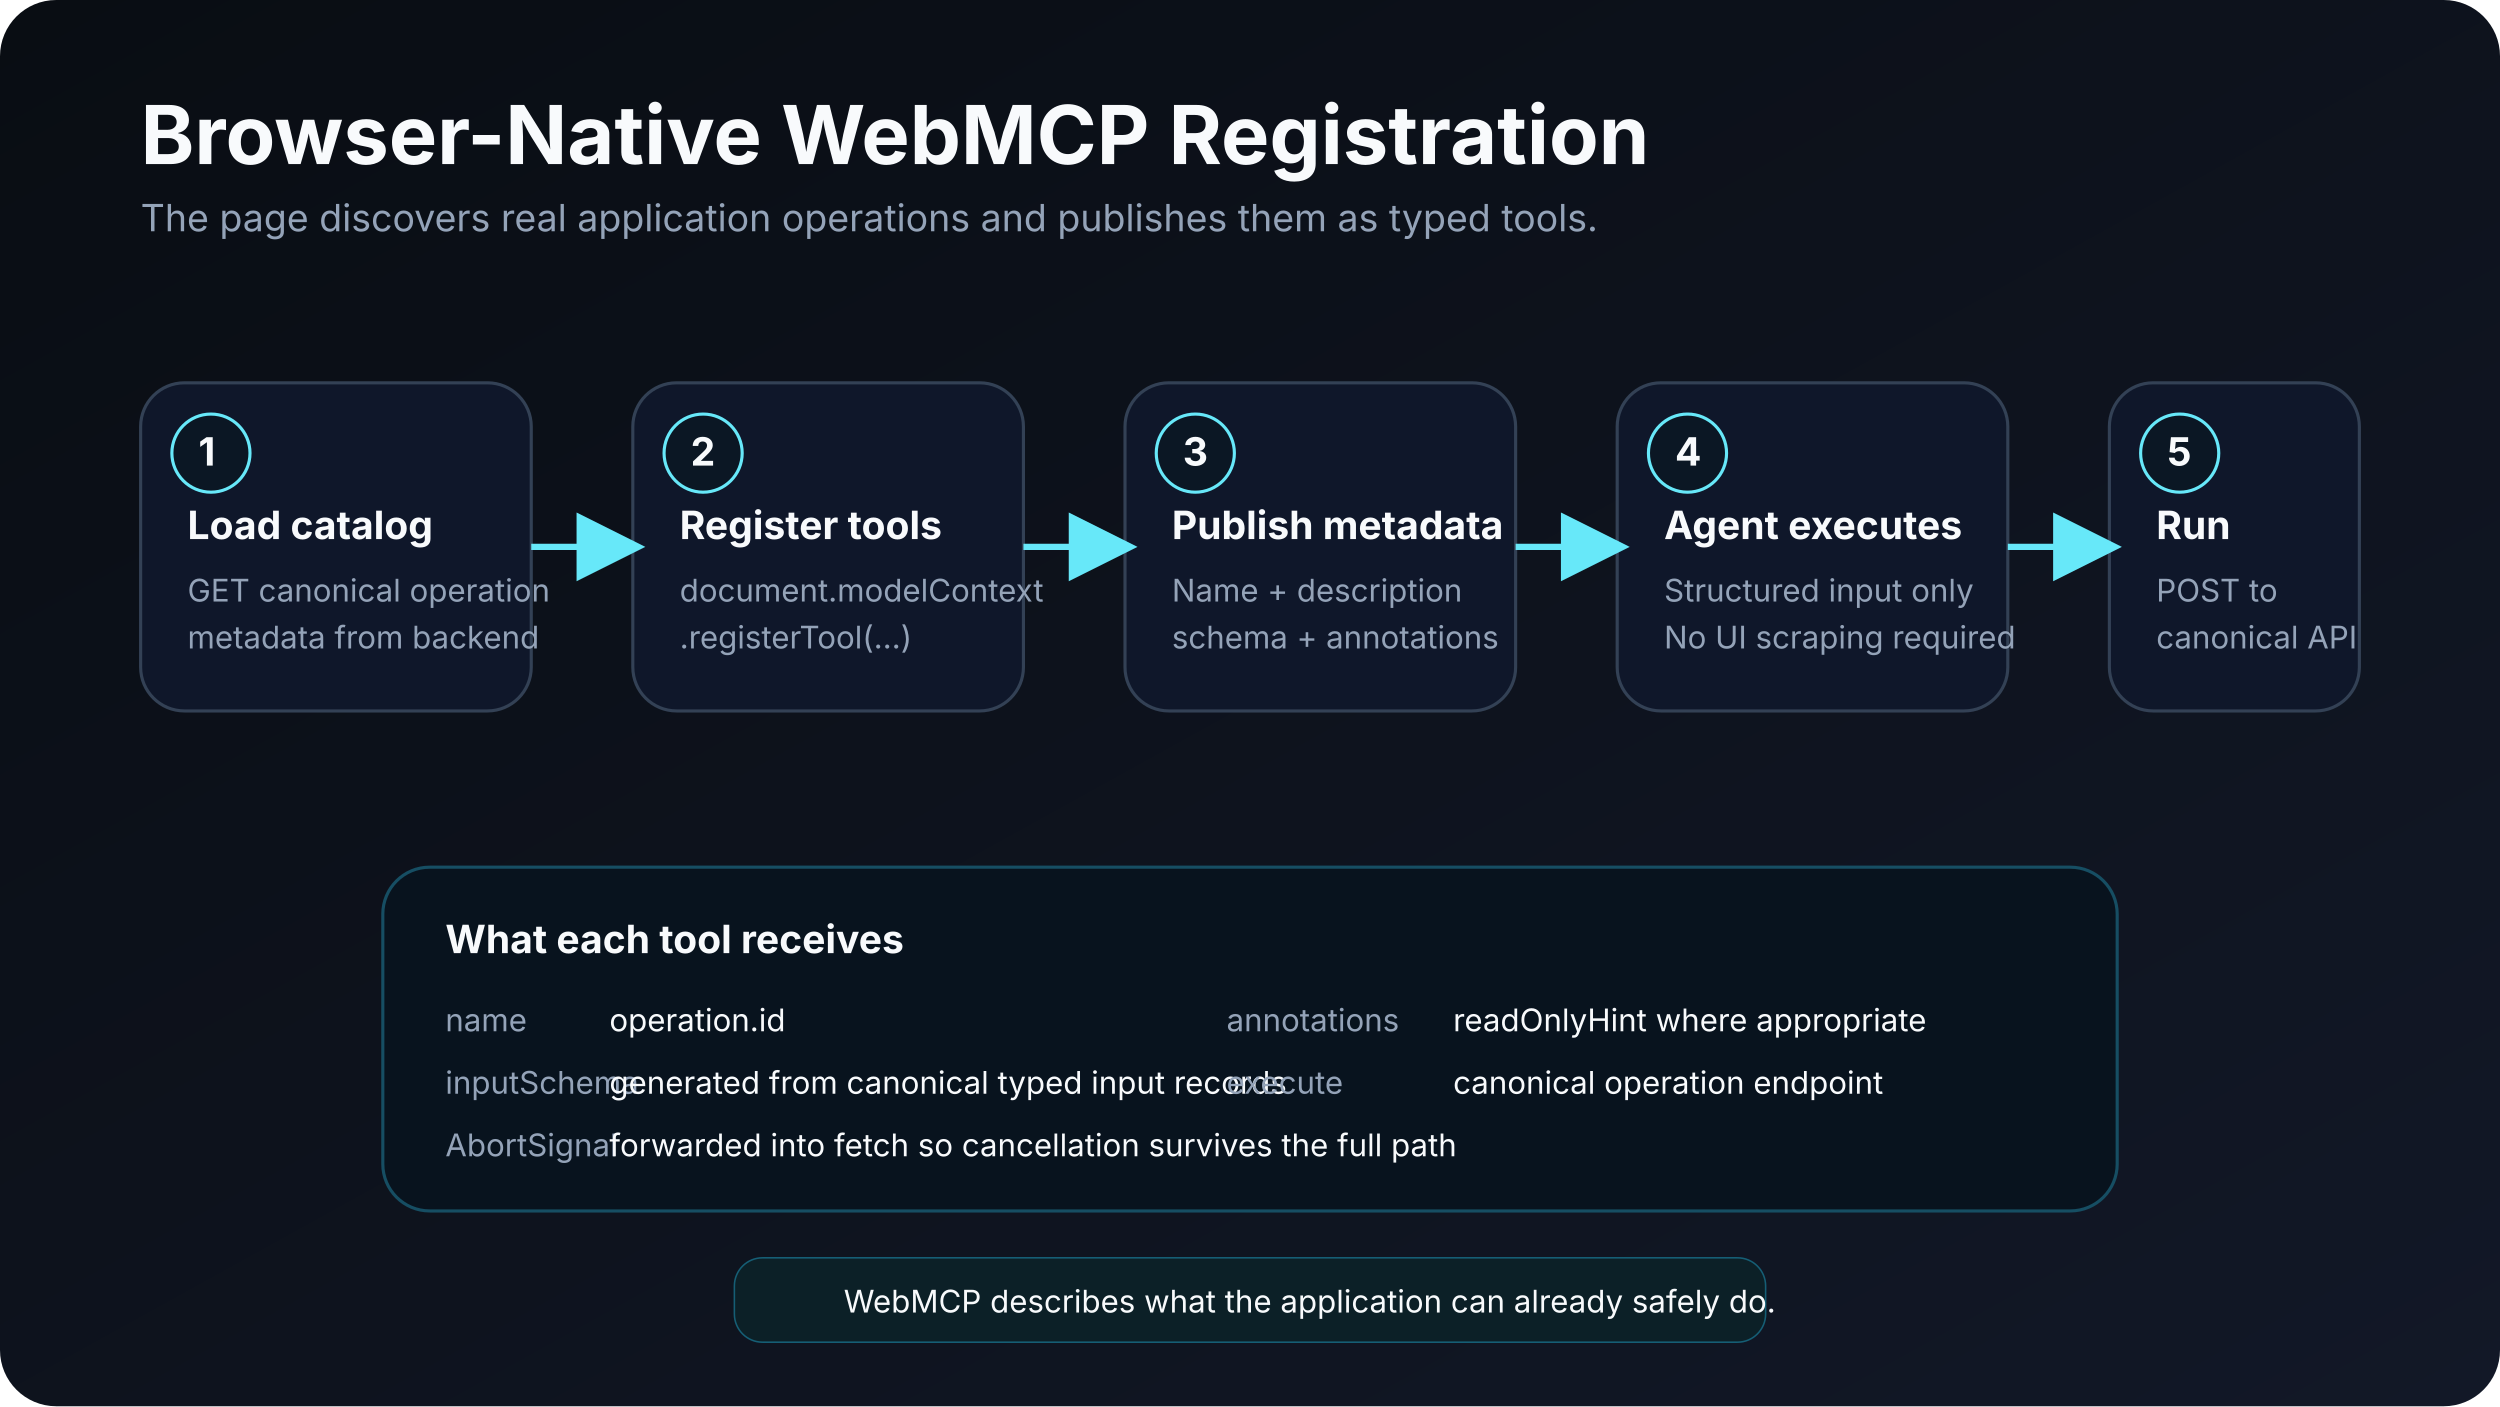
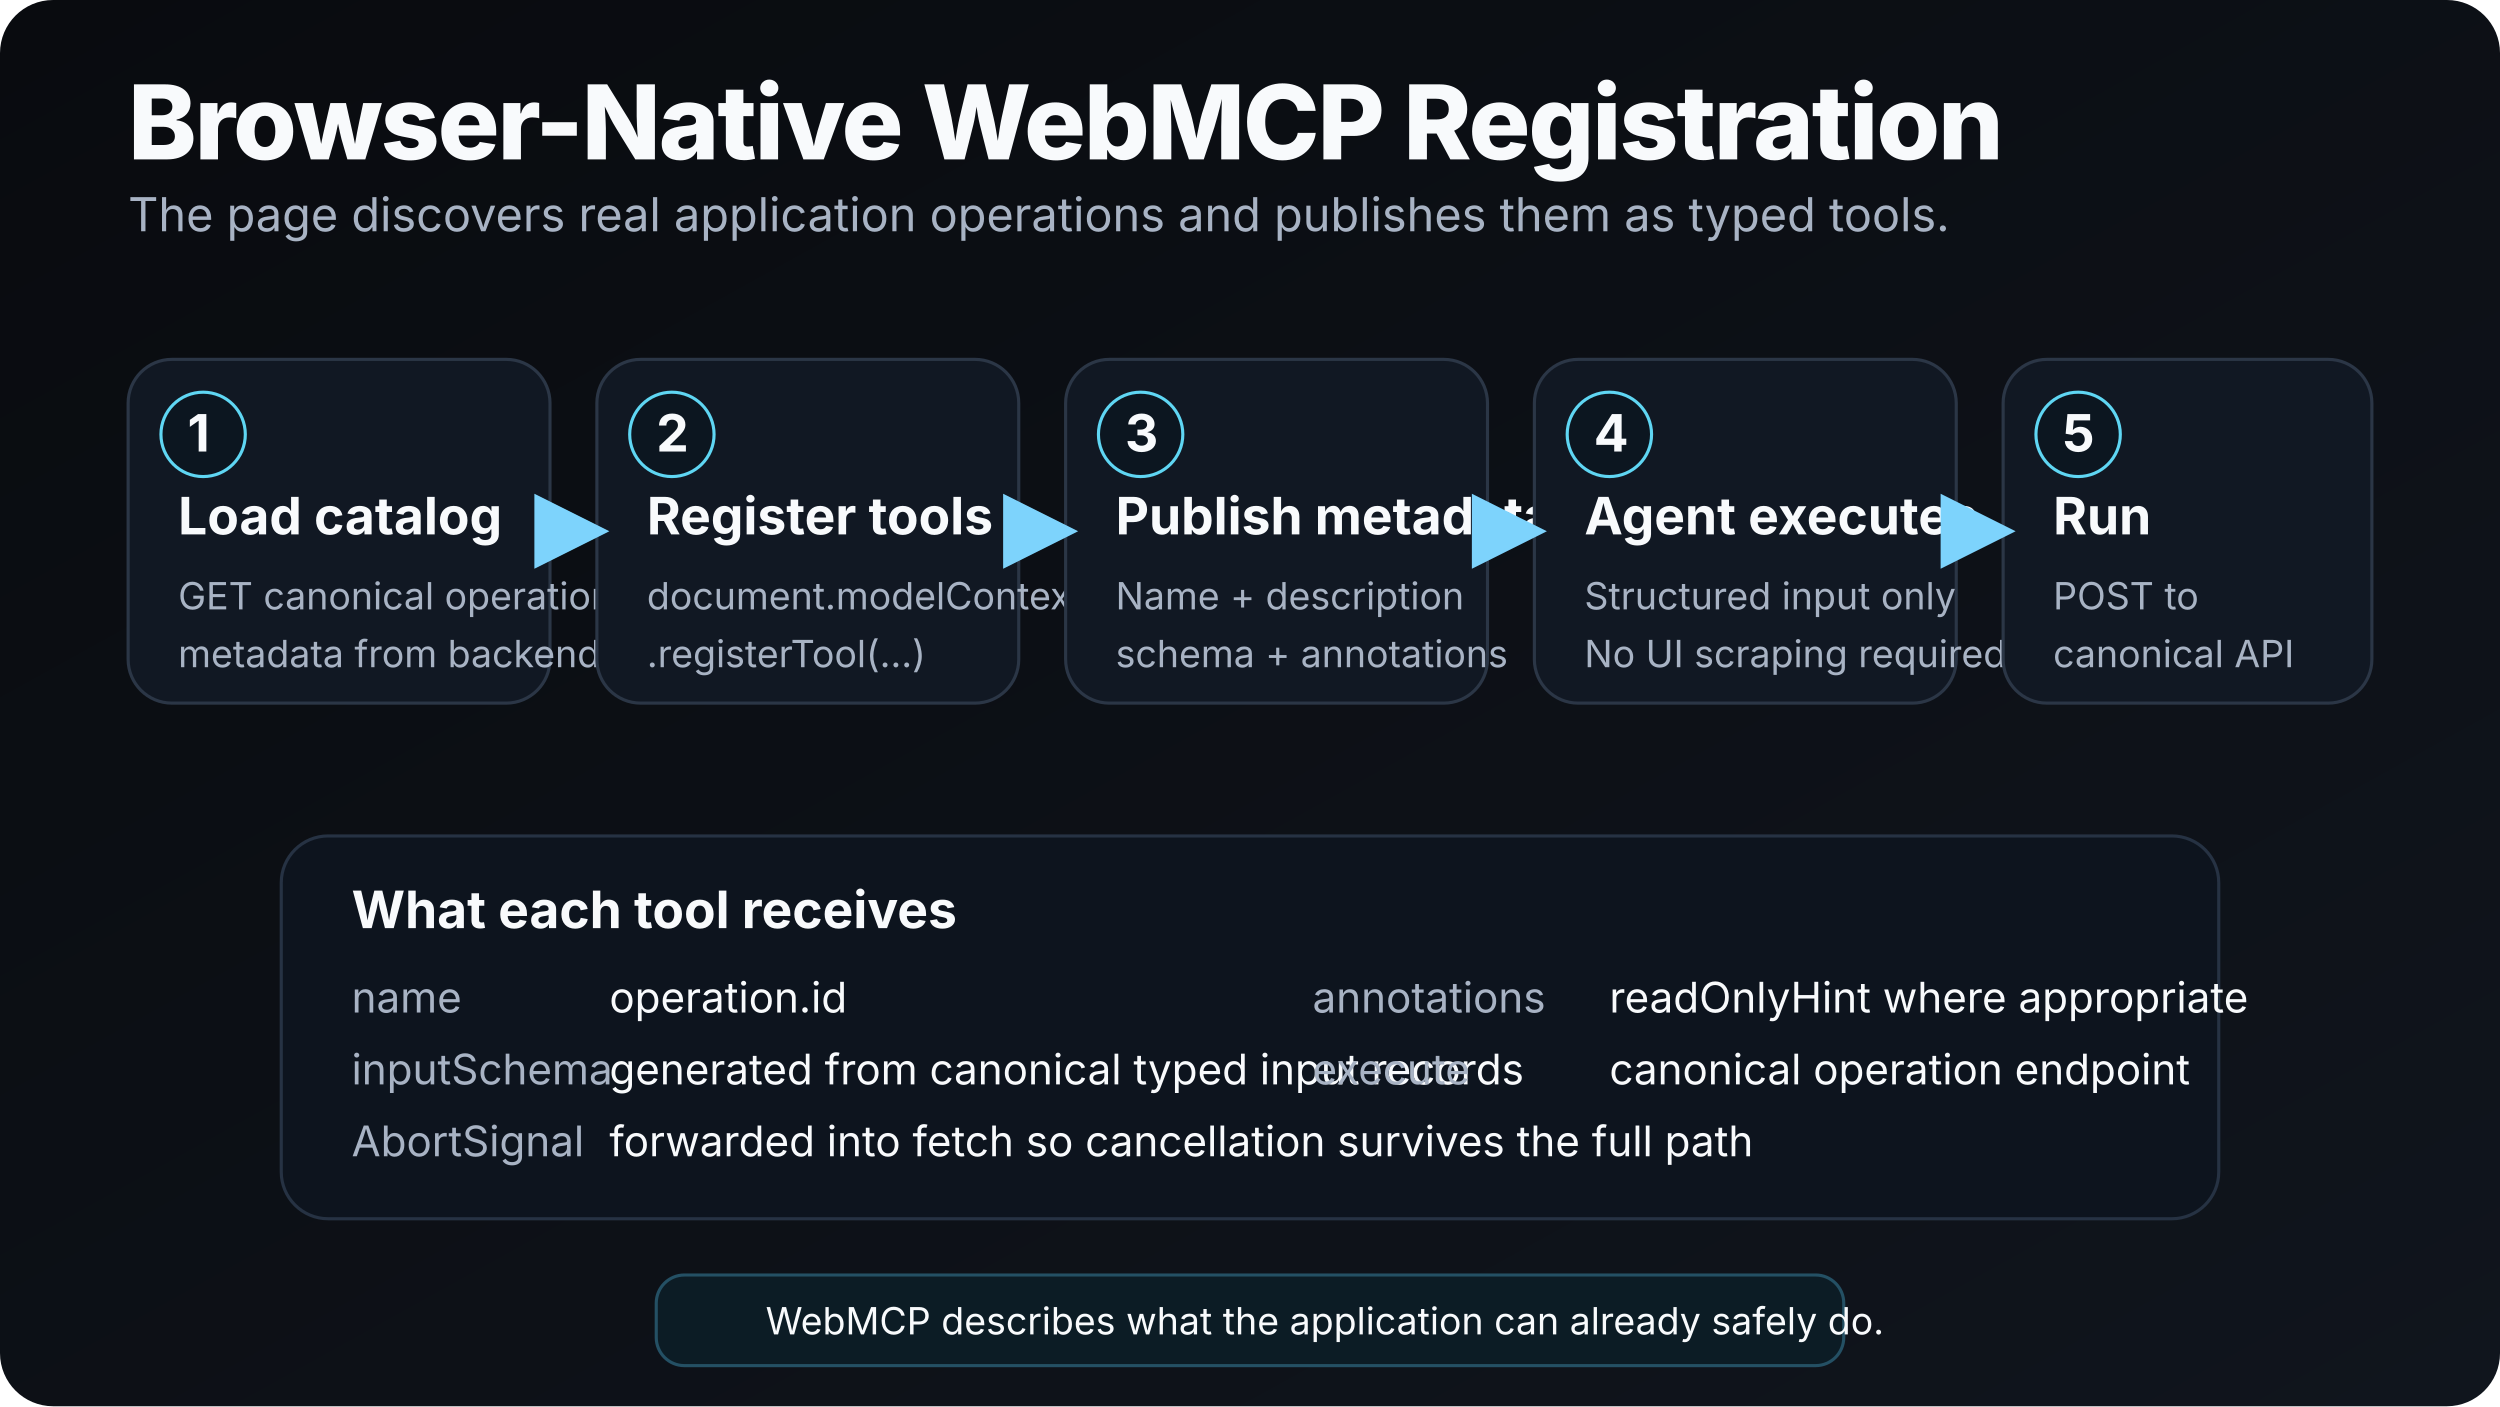
<svg xmlns="http://www.w3.org/2000/svg" width="1600" height="900" viewBox="0 0 1600 900" role="img" aria-labelledby="title desc">
  <defs>
    <linearGradient id="bg" x1="0" y1="0" x2="1" y2="1">
-       <stop offset="0" stop-color="#090d13" />
-       <stop offset="1" stop-color="#121827" />
+       <stop offset="0" stop-color="#090B0F" />
+       <stop offset="1" stop-color="#10151D" />
    </linearGradient>
-     <style>.t{font-family:Inter,Segoe UI,Arial,sans-serif;fill:#f8fafc}.m{fill:#94a3b8}.h{font-size:52px;font-weight:700}.s{font-size:24px}.k{font-size:25px;font-weight:650}.b{font-size:20px}.card{fill:#0f172a;stroke:#334155;stroke-width:2}.code{fill:#08131e;stroke:#164e63;stroke-width:2}.line{stroke:#67e8f9;stroke-width:4;fill:none}.n{fill:#0b1724;stroke:#67e8f9;stroke-width:2}</style>
-     <marker id="a" markerWidth="11" markerHeight="11" refX="9" refY="5.5" orient="auto">
-       <path d="M0 0L11 5.5L0 11Z" fill="#67e8f9" />
+     <style>.t{font-family:Inter,ui-sans-serif,system-ui,-apple-system,BlinkMacSystemFont,"Segoe UI",Arial,sans-serif;fill:#F8FAFC}.m{fill:#A8B3C4}.title{font-size:66px;font-weight:760;letter-spacing:-1.3px}.sub{font-size:30px}.head{font-size:33px;font-weight:700}.body{font-size:27px}.small{font-size:24px}.card{fill:#111823;stroke:#2B3646;stroke-width:2}.soft{fill:#0D141E;stroke:#263243;stroke-width:2}.line{stroke:#7DD3FC;stroke-width:4;fill:none}.badge{fill:#0C1620;stroke:#5FD6F3;stroke-width:2}</style>
+     <marker id="a" markerWidth="12" markerHeight="12" refX="10" refY="6" orient="auto">
+       <path d="M0 0L12 6L0 12Z" fill="#7DD3FC" />
    </marker>
  </defs>
-   <rect width="1600" height="900" rx="36" fill="url(#bg)" />
-   <text x="90" y="105" class="t h">Browser-Native WebMCP Registration</text>
-   <text x="90" y="148" class="t s m">The page discovers real application operations and publishes them as typed tools.</text>
-   <g transform="translate(90 245)">
-     <rect width="250" height="210" rx="28" class="card" />
-     <circle cx="45" cy="45" r="25" class="n" />
-     <text x="37" y="53" class="t k">1</text>
-     <text x="30" y="100" class="t k">Load catalog</text>
-     <text x="30" y="140" class="t b m">GET canonical operation</text>
-     <text x="30" y="170" class="t b m">metadata from backend</text>
+   <rect width="1600" height="900" rx="34" fill="url(#bg)" />
+   <text x="82" y="102" class="t title">Browser-Native WebMCP Registration</text>
+   <text x="82" y="148" class="t sub m">The page discovers real application operations and publishes them as typed tools.</text>
+   <g transform="translate(82 230)">
+     <rect width="270" height="220" rx="28" class="card" />
+     <circle cx="48" cy="48" r="27" class="badge" />
+     <text x="38" y="59" class="t head">1</text>
+     <text x="32" y="112" class="t head">Load catalog</text>
+     <text x="32" y="160" class="t small m">GET canonical operation</text>
+     <text x="32" y="197" class="t small m">metadata from backend</text>
  </g>
-   <g transform="translate(405 245)">
-     <rect width="250" height="210" rx="28" class="card" />
-     <circle cx="45" cy="45" r="25" class="n" />
-     <text x="37" y="53" class="t k">2</text>
-     <text x="30" y="100" class="t k">Register tools</text>
-     <text x="30" y="140" class="t b m">document.modelContext</text>
-     <text x="30" y="170" class="t b m">.registerTool(...)</text>
+   <g transform="translate(382 230)">
+     <rect width="270" height="220" rx="28" class="card" />
+     <circle cx="48" cy="48" r="27" class="badge" />
+     <text x="38" y="59" class="t head">2</text>
+     <text x="32" y="112" class="t head">Register tools</text>
+     <text x="32" y="160" class="t small m">document.modelContext</text>
+     <text x="32" y="197" class="t small m">.registerTool(...)</text>
  </g>
-   <g transform="translate(720 245)">
-     <rect width="250" height="210" rx="28" class="card" />
-     <circle cx="45" cy="45" r="25" class="n" />
-     <text x="37" y="53" class="t k">3</text>
-     <text x="30" y="100" class="t k">Publish metadata</text>
-     <text x="30" y="140" class="t b m">Name + description</text>
-     <text x="30" y="170" class="t b m">schema + annotations</text>
+   <g transform="translate(682 230)">
+     <rect width="270" height="220" rx="28" class="card" />
+     <circle cx="48" cy="48" r="27" class="badge" />
+     <text x="38" y="59" class="t head">3</text>
+     <text x="32" y="112" class="t head">Publish metadata</text>
+     <text x="32" y="160" class="t small m">Name + description</text>
+     <text x="32" y="197" class="t small m">schema + annotations</text>
  </g>
-   <g transform="translate(1035 245)">
-     <rect width="250" height="210" rx="28" class="card" />
-     <circle cx="45" cy="45" r="25" class="n" />
-     <text x="37" y="53" class="t k">4</text>
-     <text x="30" y="100" class="t k">Agent executes</text>
-     <text x="30" y="140" class="t b m">Structured input only</text>
-     <text x="30" y="170" class="t b m">No UI scraping required</text>
+   <g transform="translate(982 230)">
+     <rect width="270" height="220" rx="28" class="card" />
+     <circle cx="48" cy="48" r="27" class="badge" />
+     <text x="38" y="59" class="t head">4</text>
+     <text x="32" y="112" class="t head">Agent executes</text>
+     <text x="32" y="160" class="t small m">Structured input only</text>
+     <text x="32" y="197" class="t small m">No UI scraping required</text>
  </g>
-   <g transform="translate(1350 245)">
-     <rect width="160" height="210" rx="28" class="card" />
-     <circle cx="45" cy="45" r="25" class="n" />
-     <text x="37" y="53" class="t k">5</text>
-     <text x="30" y="100" class="t k">Run</text>
-     <text x="30" y="140" class="t b m">POST to</text>
-     <text x="30" y="170" class="t b m">canonical API</text>
+   <g transform="translate(1282 230)">
+     <rect width="236" height="220" rx="28" class="card" />
+     <circle cx="48" cy="48" r="27" class="badge" />
+     <text x="38" y="59" class="t head">5</text>
+     <text x="32" y="112" class="t head">Run</text>
+     <text x="32" y="160" class="t small m">POST to</text>
+     <text x="32" y="197" class="t small m">canonical API</text>
  </g>
-   <path d="M340 350 L405 350" class="line" marker-end="url(#a)" />
-   <path d="M655 350 L720 350" class="line" marker-end="url(#a)" />
-   <path d="M970 350 L1035 350" class="line" marker-end="url(#a)" />
-   <path d="M1285 350 L1350 350" class="line" marker-end="url(#a)" />
-   <rect x="245" y="555" width="1110" height="220" rx="30" class="code" />
-   <text x="285" y="610" class="t k">What each tool receives</text>
-   <text x="285" y="660" class="t b m">name</text>
-   <text x="390" y="660" class="t b">operation.id</text>
-   <text x="285" y="700" class="t b m">inputSchema</text>
-   <text x="390" y="700" class="t b">generated from canonical typed input records</text>
-   <text x="785" y="660" class="t b m">annotations</text>
-   <text x="930" y="660" class="t b">readOnlyHint where appropriate</text>
-   <text x="785" y="700" class="t b m">execute</text>
-   <text x="930" y="700" class="t b">canonical operation endpoint</text>
-   <text x="285" y="740" class="t b m">AbortSignal</text>
-   <text x="390" y="740" class="t b">forwarded into fetch so cancellation survives the full path</text>
-   <rect x="470" y="805" width="660" height="54" rx="18" fill="#0c2027" stroke="#155e75" />
-   <text x="540" y="840" class="t b">WebMCP describes what the application can already safely do.</text>
+   <path d="M352 340 L382 340" class="line" marker-end="url(#a)" />
+   <path d="M652 340 L682 340" class="line" marker-end="url(#a)" />
+   <path d="M952 340 L982 340" class="line" marker-end="url(#a)" />
+   <path d="M1252 340 L1282 340" class="line" marker-end="url(#a)" />
+   <rect x="180" y="535" width="1240" height="245" rx="30" class="soft" />
+   <text x="225" y="594" class="t head">What each tool receives</text>
+   <text x="225" y="648" class="t body m">name</text>
+   <text x="390" y="648" class="t body">operation.id</text>
+   <text x="225" y="694" class="t body m">inputSchema</text>
+   <text x="390" y="694" class="t body">generated from canonical typed input records</text>
+   <text x="225" y="740" class="t body m">AbortSignal</text>
+   <text x="390" y="740" class="t body">forwarded into fetch so cancellation survives the full path</text>
+   <text x="840" y="648" class="t body m">annotations</text>
+   <text x="1030" y="648" class="t body">readOnlyHint where appropriate</text>
+   <text x="840" y="694" class="t body m">execute</text>
+   <text x="1030" y="694" class="t body">canonical operation endpoint</text>
+   <rect x="420" y="816" width="760" height="58" rx="18" fill="#0C1C25" stroke="#245064" stroke-width="2" />
+   <text x="490" y="854" class="t small">WebMCP describes what the application can already safely do.</text>
</svg>
